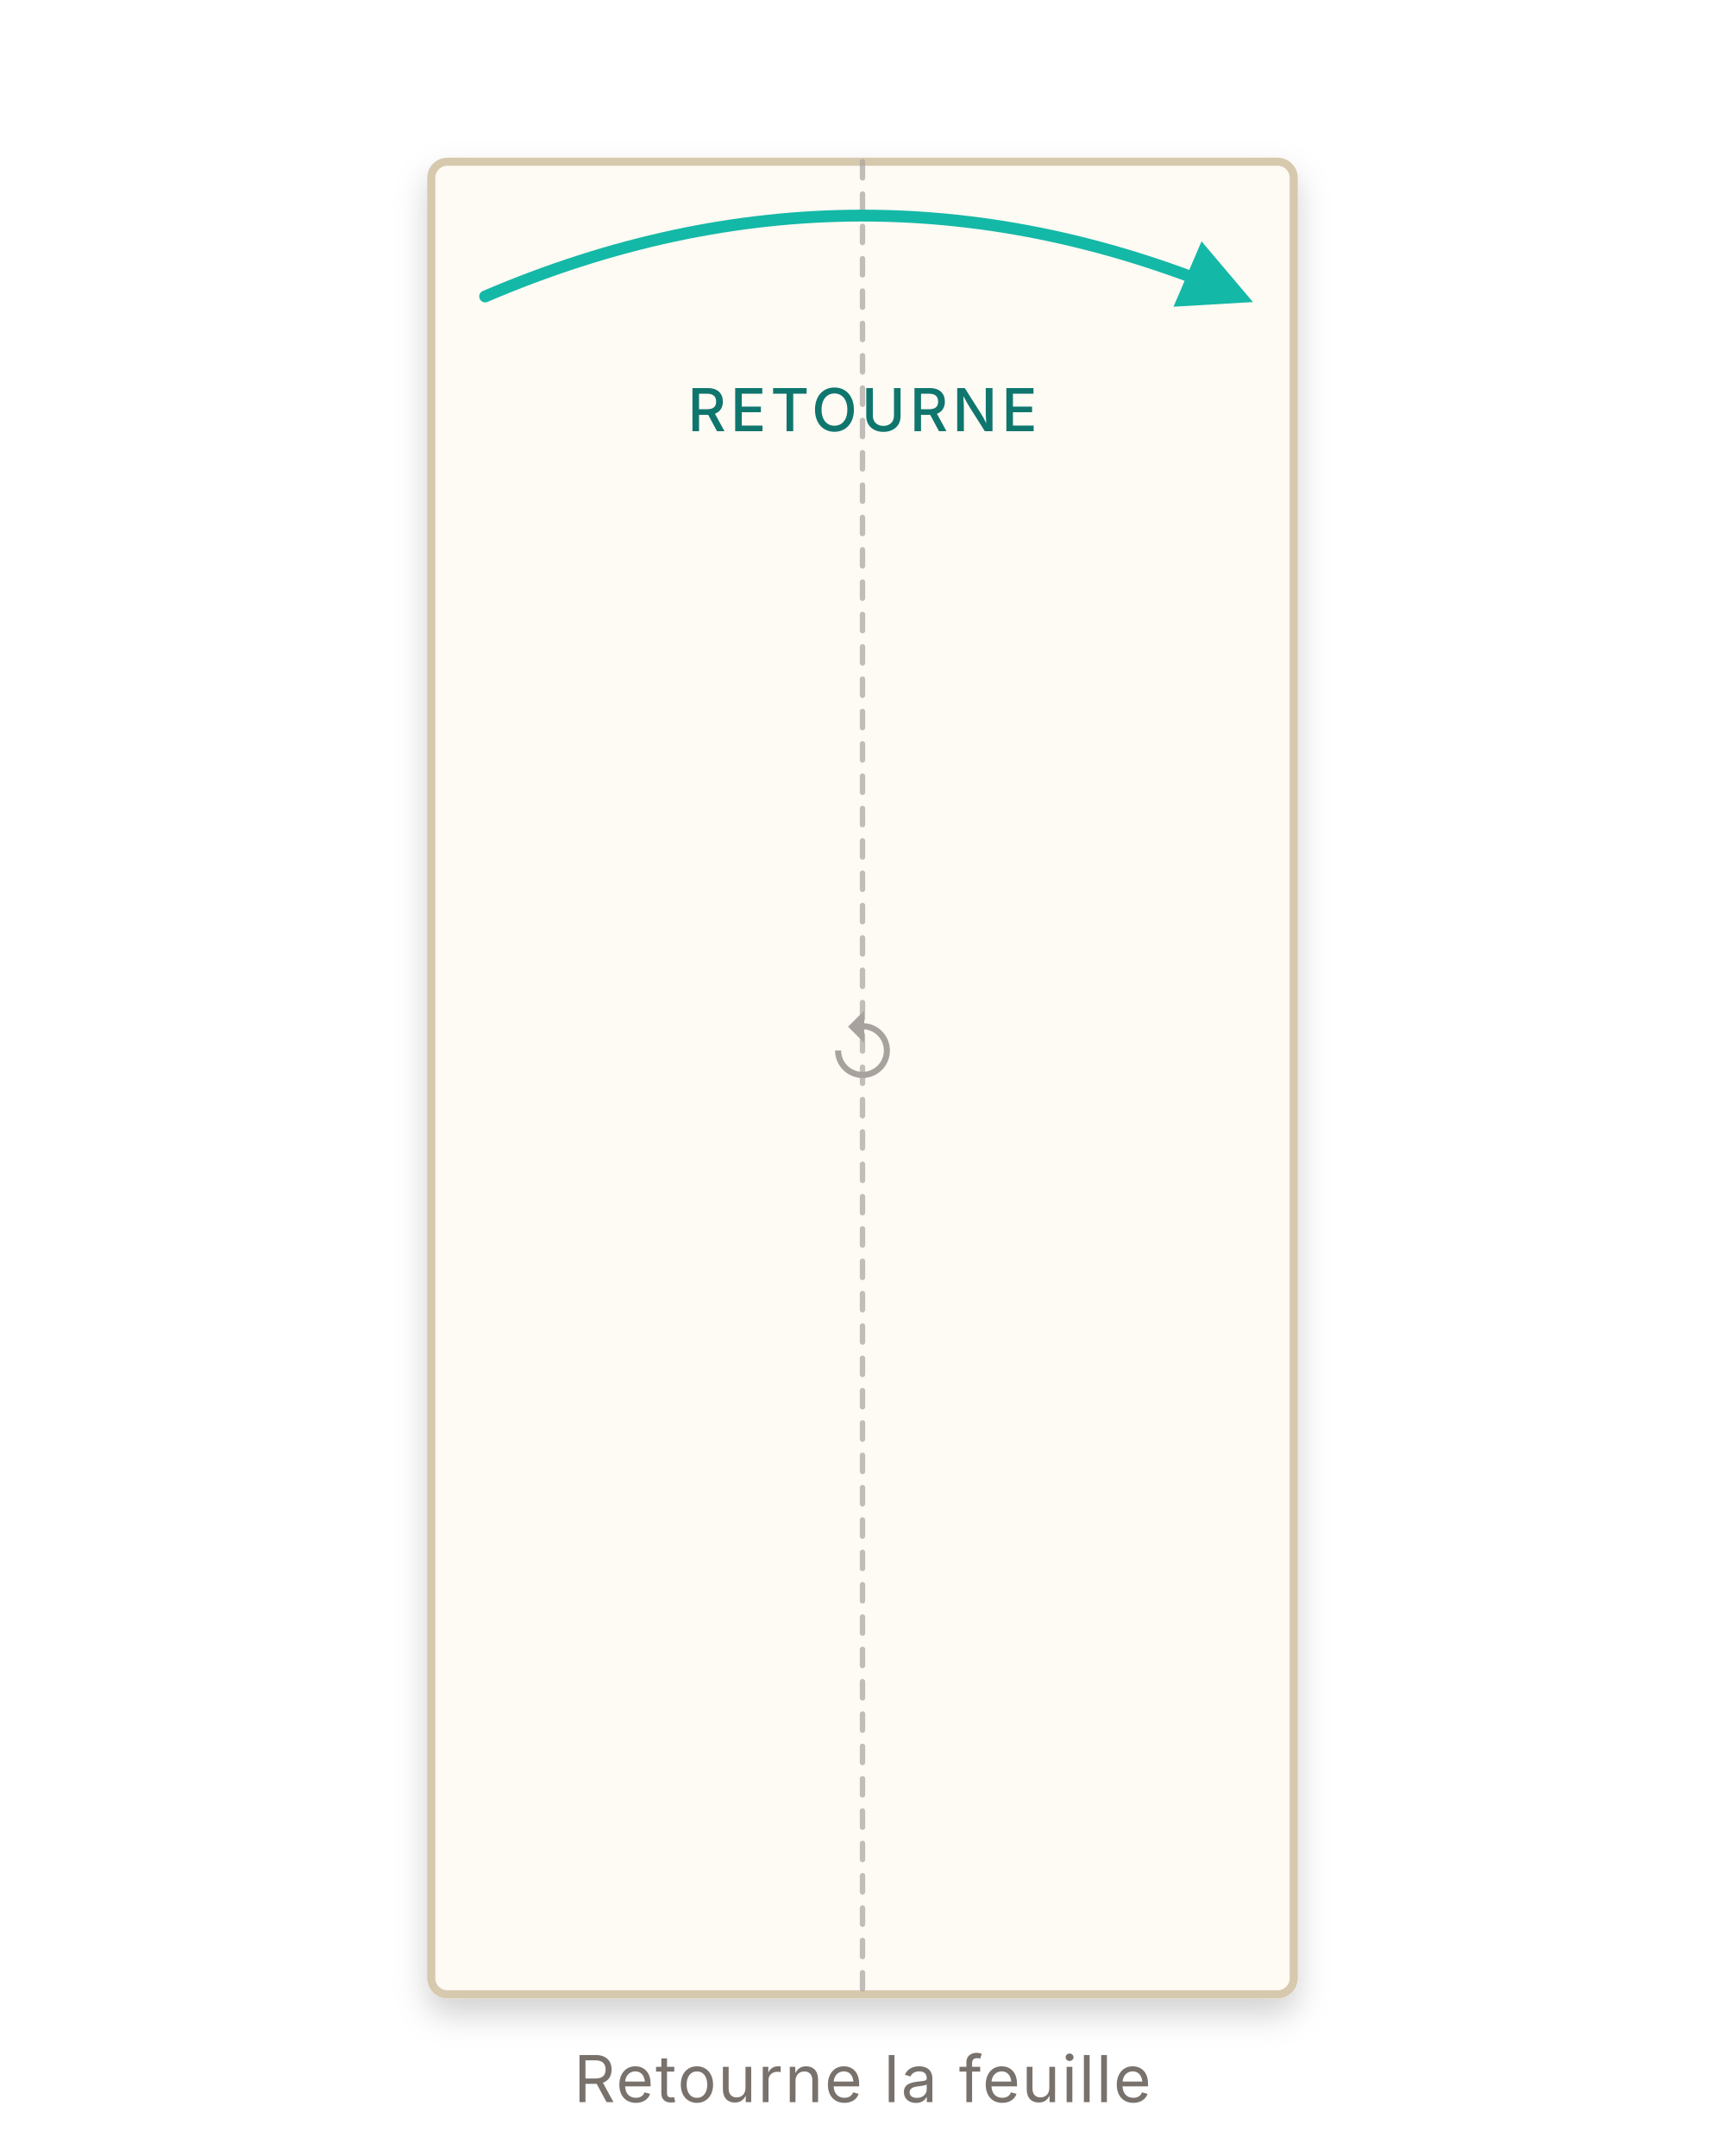
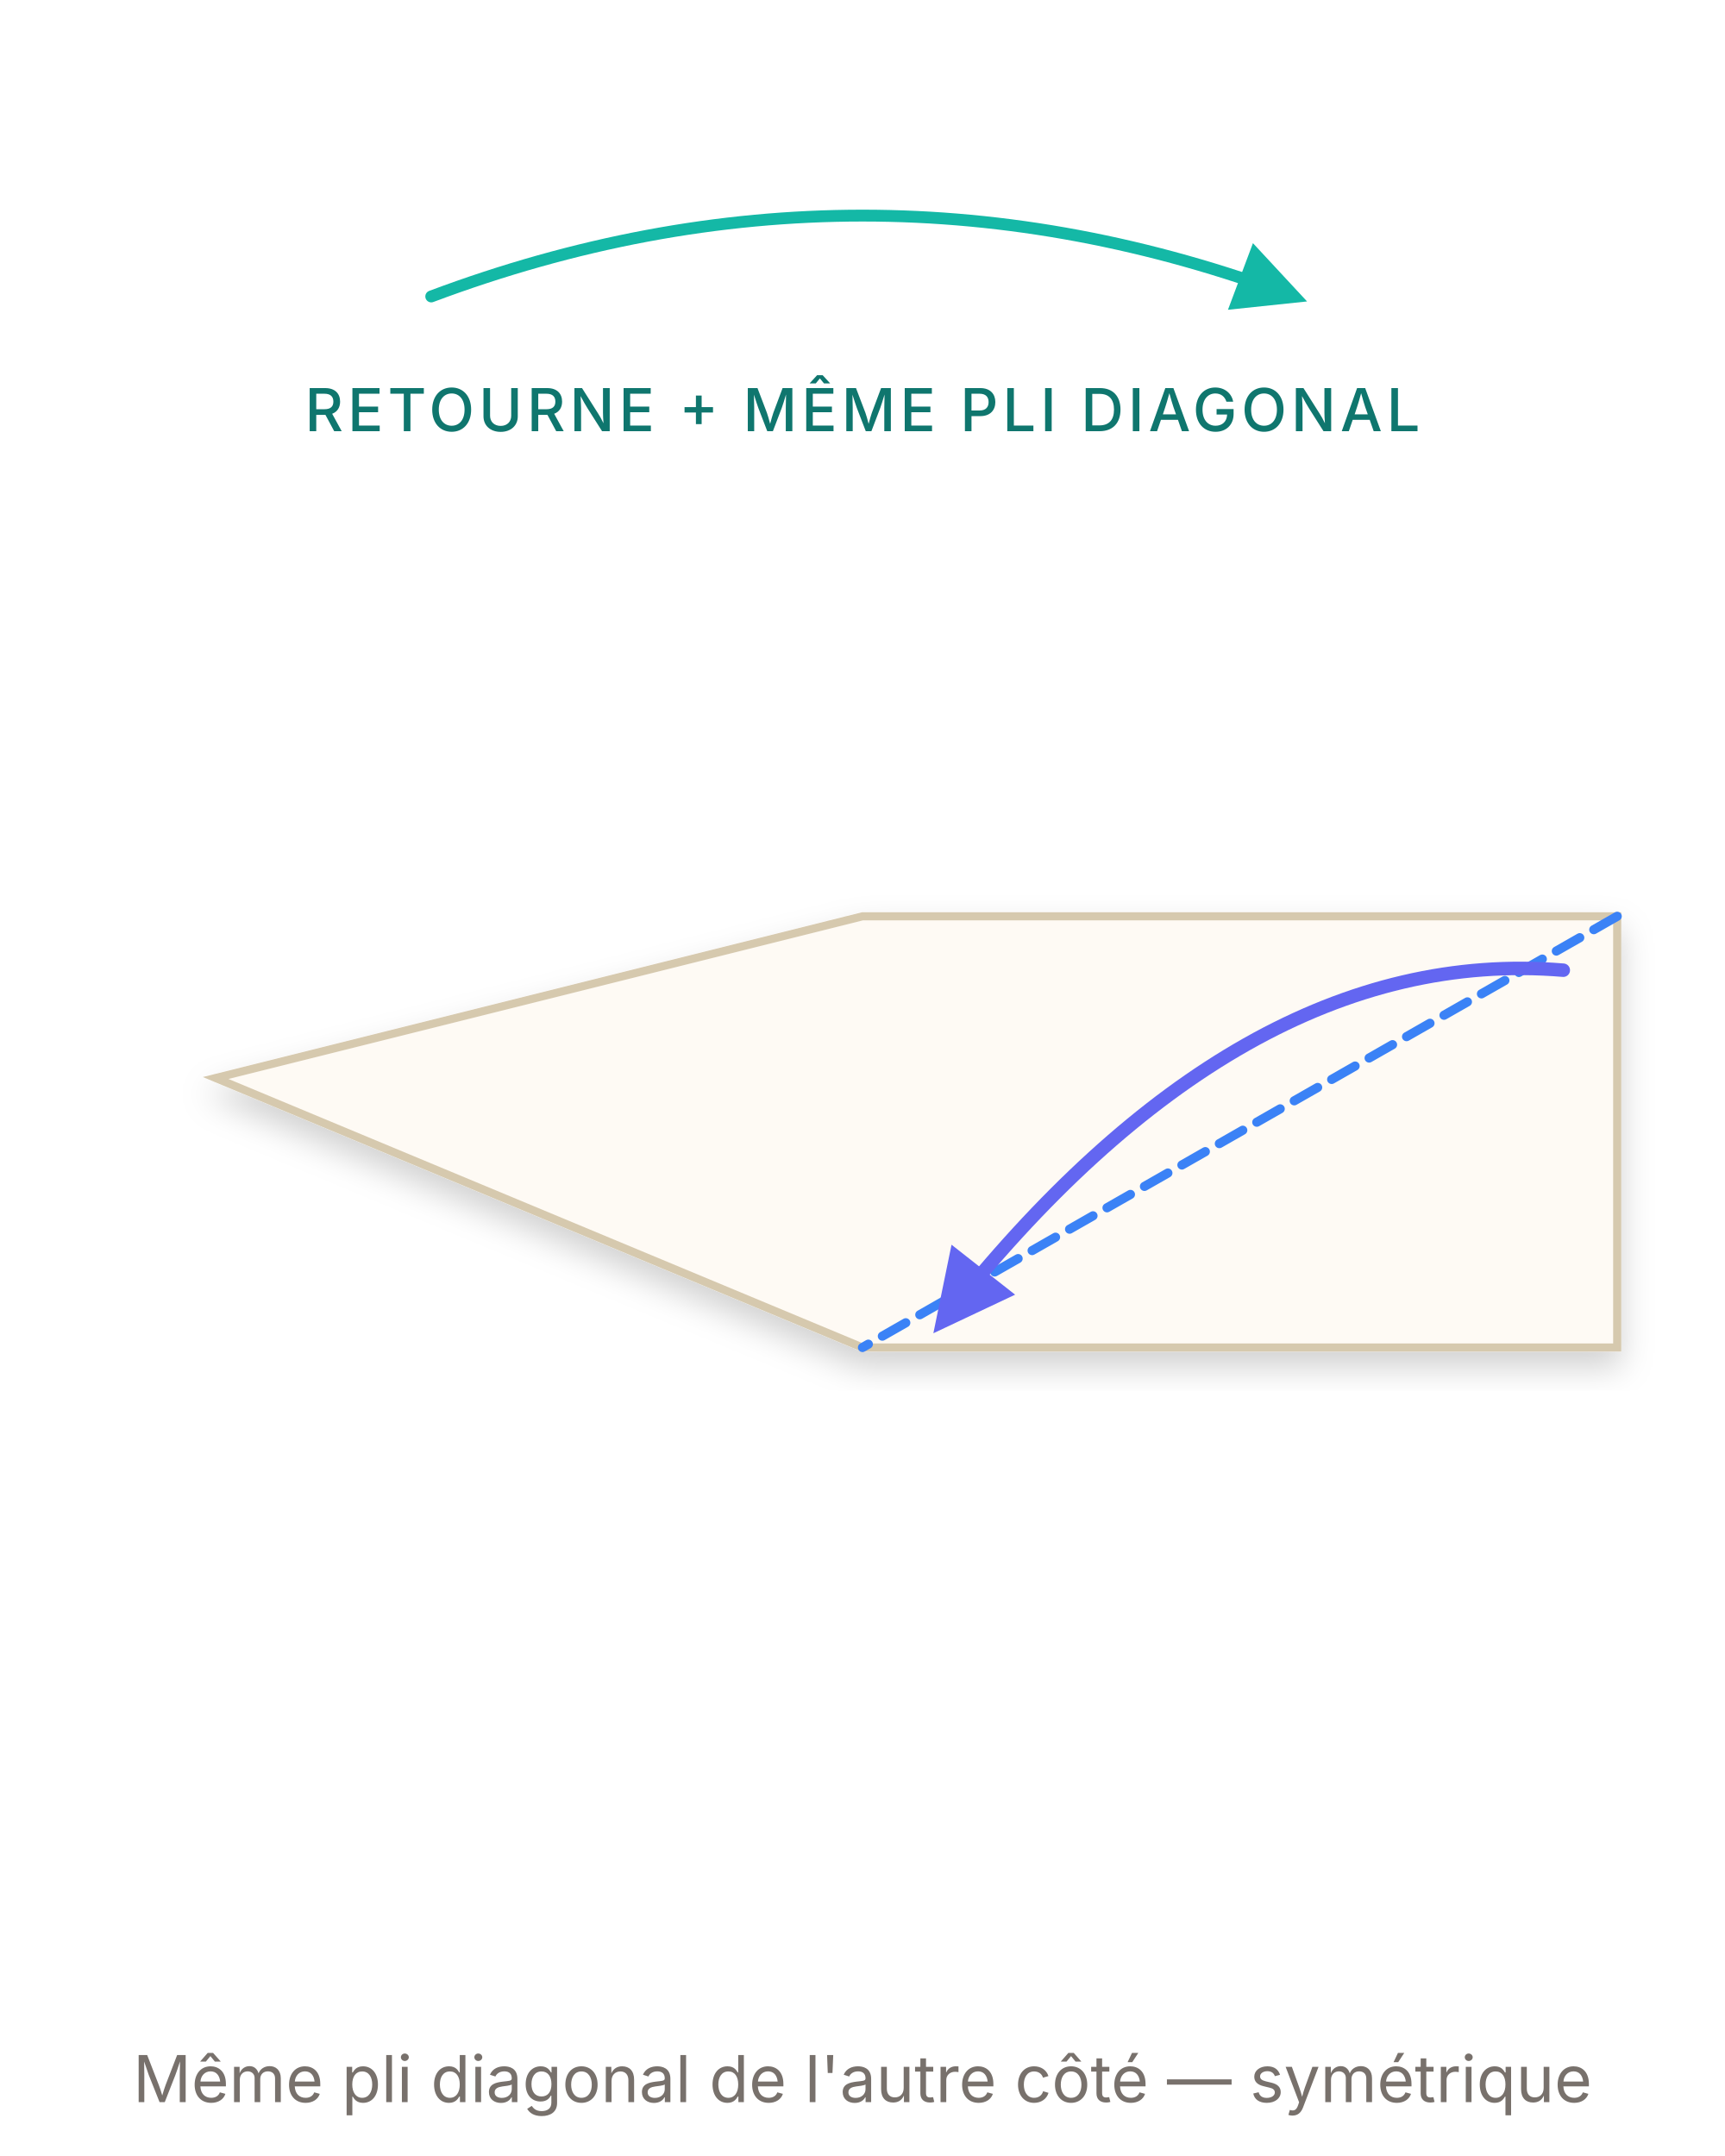
- <svg xmlns="http://www.w3.org/2000/svg" viewBox="0 0 320 400" fill="none" font-family="system-ui, -apple-system, sans-serif">
+ <svg xmlns="http://www.w3.org/2000/svg" viewBox="0 0 320 400" fill="none" font-family="system-ui,-apple-system,sans-serif">
  <defs>
    <filter id="ps" x="-10%" y="-10%" width="120%" height="120%">
      <feGaussianBlur in="SourceAlpha" stdDeviation="3" />
      <feOffset dx="0" dy="3" />
      <feComponentTransfer>
        <feFuncA type="linear" slope="0.18" />
      </feComponentTransfer>
      <feMerge>
        <feMergeNode />
        <feMergeNode in="SourceGraphic" />
      </feMerge>
    </filter>
    <marker id="arr" viewBox="0 0 10 10" refX="8" refY="5" markerWidth="6" markerHeight="6" orient="auto-start-reverse">
      <path d="M 0 0 L 10 5 L 0 10 z" fill="#6366f1" />
    </marker>
    <marker id="arrT" viewBox="0 0 10 10" refX="8" refY="5" markerWidth="6" markerHeight="6" orient="auto-start-reverse">
      <path d="M 0 0 L 10 5 L 0 10 z" fill="#14b8a6" />
    </marker>
    <linearGradient id="foldTri" x1="0" y1="0" x2="1" y2="1">
      <stop offset="0" stop-color="#fff7ed" />
      <stop offset="1" stop-color="#fed7aa" stop-opacity="0.7" />
    </linearGradient>
  </defs>
-   <rect x="80" y="30" width="160" height="340" rx="3" fill="#fefaf4" stroke="#d6c9ae" stroke-width="1.5" filter="url(#ps)" />
-   <line x1="160" y1="30" x2="160" y2="370" stroke="#a8a29e" stroke-width="1" stroke-dasharray="3 3" stroke-linecap="round" opacity="0.7" />
  <g>
-     <path d="M 90 55 Q 160 25 230 55" stroke="#14b8a6" stroke-width="2.2" stroke-linecap="round" fill="none" marker-end="url(#arrT)" />
-     <text x="160" y="80" text-anchor="middle" font-size="11" font-weight="500" fill="#0f766e" letter-spacing="0.8">RETOURNE</text>
+     <path d="M 80 55 Q 160 25 240 55" stroke="#14b8a6" stroke-width="2.2" stroke-linecap="round" fill="none" marker-end="url(#arrT)" />
+     <text x="160" y="80" text-anchor="middle" font-size="11" font-weight="500" fill="#0f766e" letter-spacing="0.8">RETOURNE + MÊME PLI DIAGONAL</text>
  </g>
-   <text x="160" y="200" text-anchor="middle" font-size="14" fill="#a8a29e" letter-spacing="1">↺</text>
-   <text x="160" y="390" text-anchor="middle" font-size="12" fill="#78716c" letter-spacing="0.3">Retourne la feuille</text>
+   <polygon points="40,200 160,170 300,170 300,250 160,250" fill="#fefaf4" stroke="#d6c9ae" stroke-width="1.5" filter="url(#ps)" />
+   <line x1="300" y1="170" x2="160" y2="250" stroke="#3b82f6" stroke-width="1.7" stroke-dasharray="5 3" stroke-linecap="round" />
+   <path d="M 290 180 Q 230 175 175 245" stroke="#6366f1" stroke-width="2.5" stroke-linecap="round" fill="none" marker-end="url(#arr)" />
+   <text x="160" y="390" text-anchor="middle" font-size="12" fill="#78716c">Même pli diagonal de l'autre côté — symétrique</text>
</svg>
